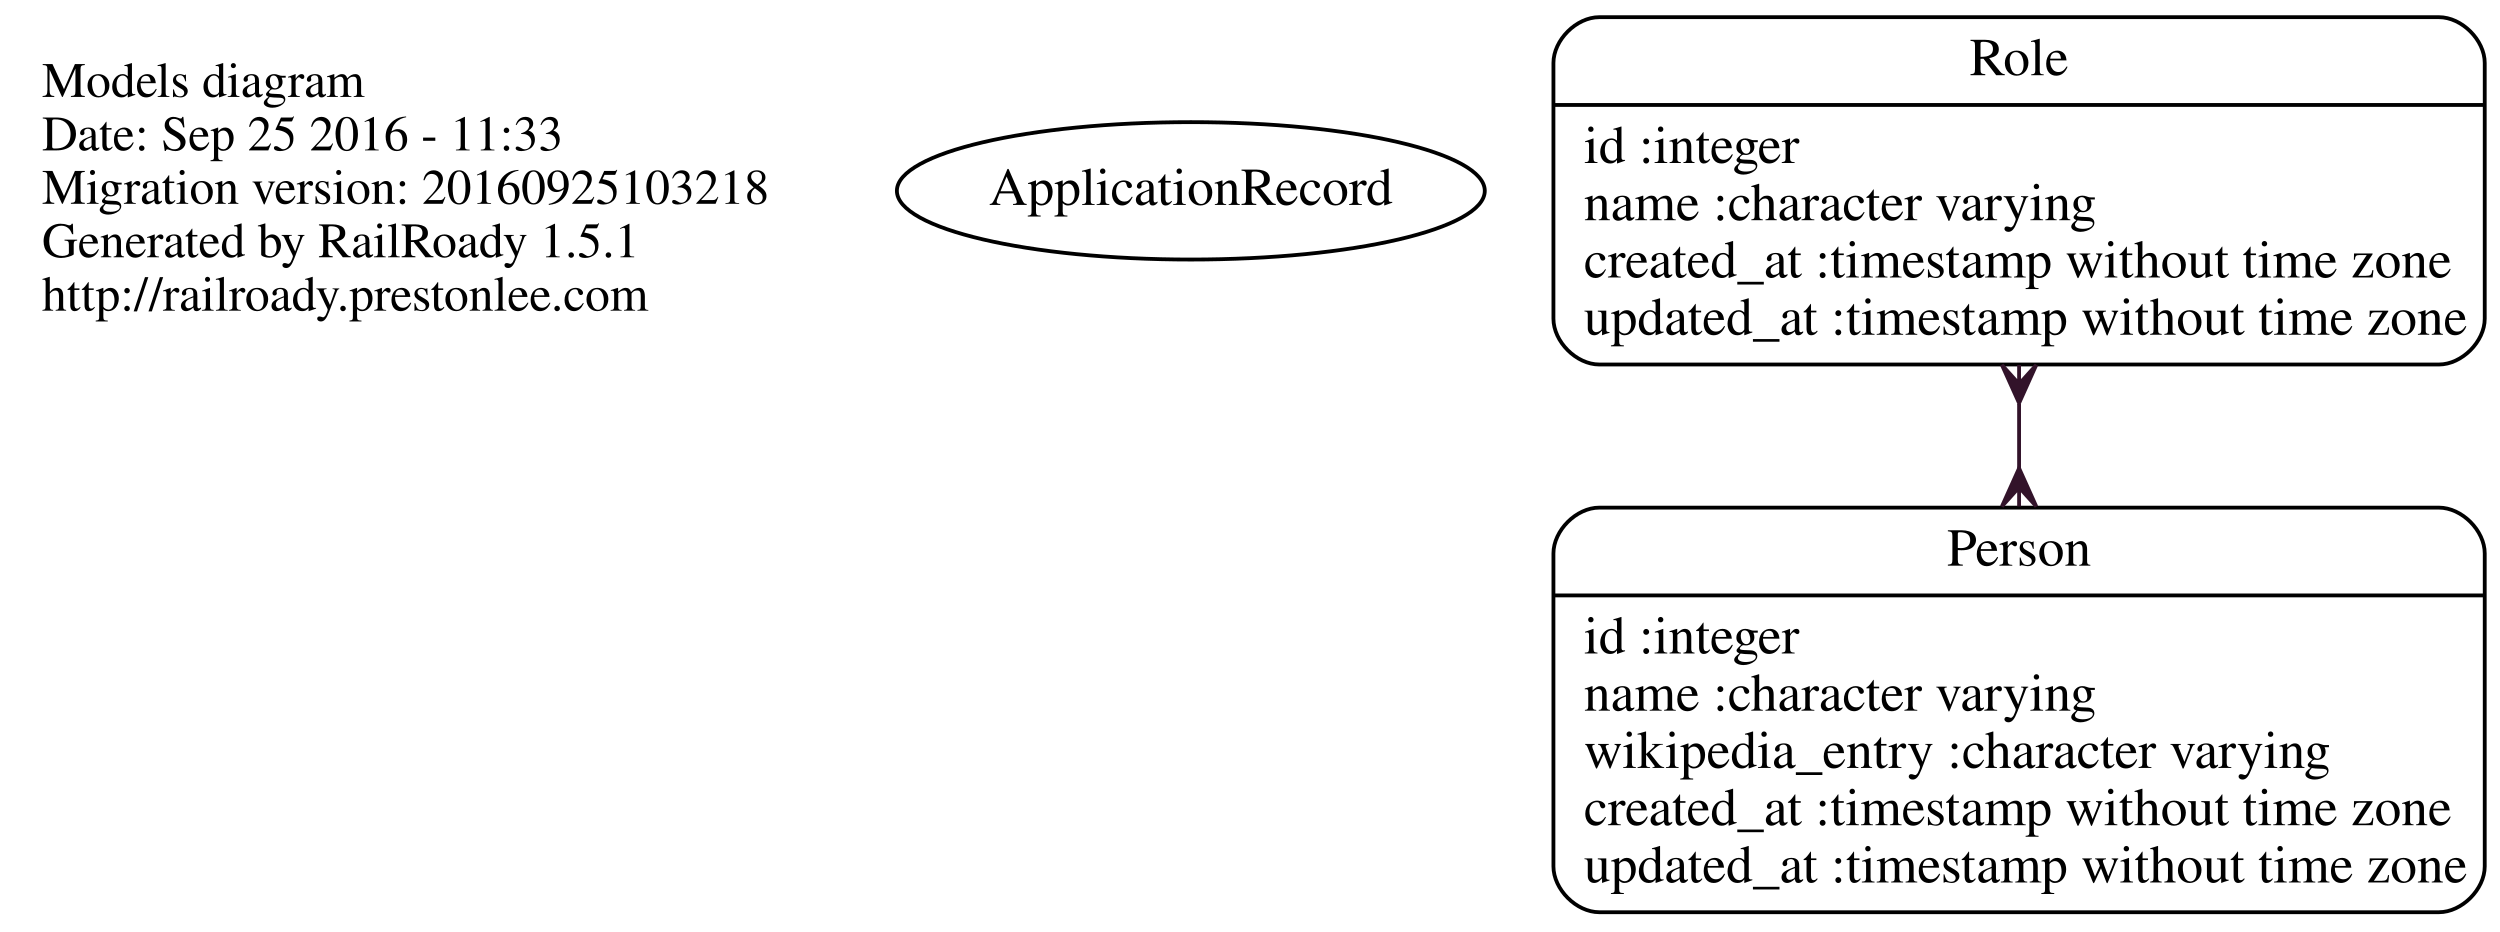
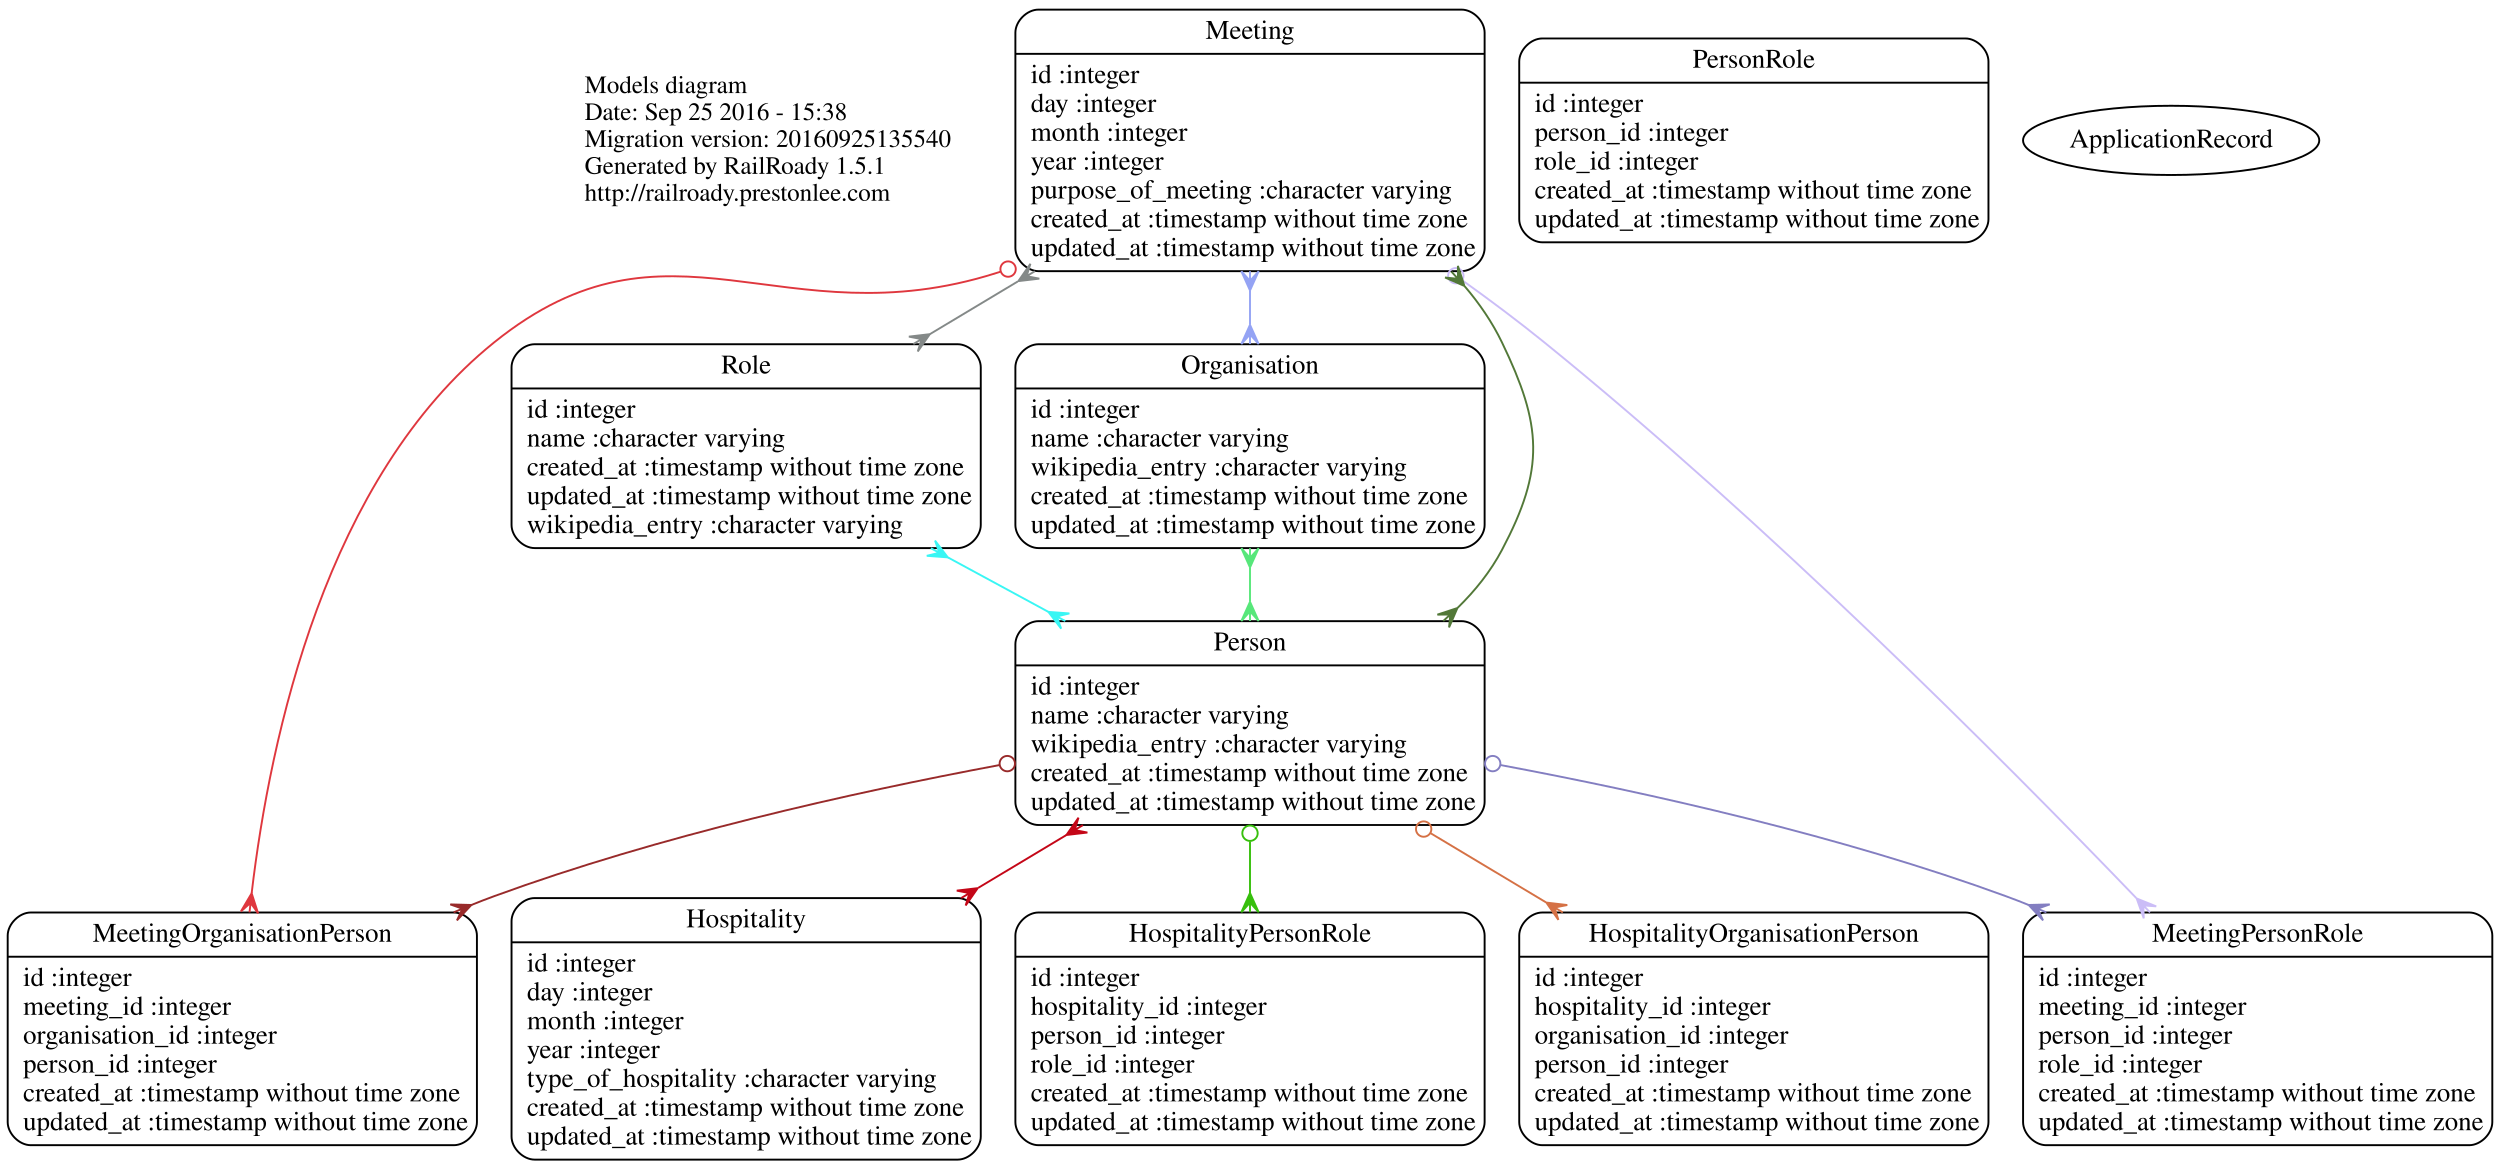
- <svg xmlns="http://www.w3.org/2000/svg" width="655pt" height="244pt" viewBox="0.00 0.00 655.00 244.00">
-   <g id="graph0" class="graph" transform="scale(1 1) rotate(0) translate(4 240)">
-     <polygon fill="none" stroke="none" points="-4,4 -4,-240 651,-240 651,4 -4,4" />
+ <svg xmlns="http://www.w3.org/2000/svg" width="1300pt" height="608pt" viewBox="0.00 0.00 1300.00 608.00">
+   <g id="graph0" class="graph" transform="scale(1 1) rotate(0) translate(4 604)">
+     <polygon fill="none" stroke="none" points="-4,4 -4,-604 1296,-604 1296,4 -4,4" />
    <g id="node1" class="node">
-       <text text-anchor="start" x="7" y="-214.6" font-family="Times,serif" font-size="13.00">Models diagram</text>
-       <text text-anchor="start" x="7" y="-200.6" font-family="Times,serif" font-size="13.00">Date: Sep 25 2016 - 11:33</text>
-       <text text-anchor="start" x="7" y="-186.6" font-family="Times,serif" font-size="13.00">Migration version: 20160925103218</text>
-       <text text-anchor="start" x="7" y="-172.6" font-family="Times,serif" font-size="13.00">Generated by RailRoady 1.5.1</text>
-       <text text-anchor="start" x="7" y="-158.6" font-family="Times,serif" font-size="13.00">http://railroady.prestonlee.com</text>
+       <text text-anchor="start" x="300" y="-555.6" font-family="Times,serif" font-size="13.00">Models diagram</text>
+       <text text-anchor="start" x="300" y="-541.6" font-family="Times,serif" font-size="13.00">Date: Sep 25 2016 - 15:38</text>
+       <text text-anchor="start" x="300" y="-527.6" font-family="Times,serif" font-size="13.00">Migration version: 20160925135540</text>
+       <text text-anchor="start" x="300" y="-513.6" font-family="Times,serif" font-size="13.00">Generated by RailRoady 1.5.1</text>
+       <text text-anchor="start" x="300" y="-499.6" font-family="Times,serif" font-size="13.00">http://railroady.prestonlee.com</text>
    </g>
    <g id="node2" class="node">
-       <ellipse fill="none" stroke="black" cx="308" cy="-190" rx="77.015" ry="18" />
-       <text text-anchor="middle" x="308" y="-186.3" font-family="Times,serif" font-size="14.00">ApplicationRecord</text>
+       <path fill="none" stroke="black" d="M274,-1C274,-1 494,-1 494,-1 500,-1 506,-7 506,-13 506,-13 506,-125 506,-125 506,-131 500,-137 494,-137 494,-137 274,-137 274,-137 268,-137 262,-131 262,-125 262,-125 262,-13 262,-13 262,-7 268,-1 274,-1" />
+       <text text-anchor="middle" x="384" y="-121.8" font-family="Times,serif" font-size="14.00">Hospitality</text>
+       <polyline fill="none" stroke="black" points="262,-114 506,-114 " />
+       <text text-anchor="start" x="270" y="-98.8" font-family="Times,serif" font-size="14.00">id :integer</text>
+       <text text-anchor="start" x="270" y="-83.8" font-family="Times,serif" font-size="14.00">day :integer</text>
+       <text text-anchor="start" x="270" y="-68.8" font-family="Times,serif" font-size="14.00">month :integer</text>
+       <text text-anchor="start" x="270" y="-53.8" font-family="Times,serif" font-size="14.00">year :integer</text>
+       <text text-anchor="start" x="270" y="-38.8" font-family="Times,serif" font-size="14.00">type_of_hospitality :character varying</text>
+       <text text-anchor="start" x="270" y="-23.8" font-family="Times,serif" font-size="14.00">created_at :timestamp without time zone</text>
+       <text text-anchor="start" x="270" y="-8.8" font-family="Times,serif" font-size="14.00">updated_at :timestamp without time zone</text>
    </g>
    <g id="node3" class="node">
-       <path fill="none" stroke="black" d="M415,-144.5C415,-144.5 635,-144.5 635,-144.5 641,-144.5 647,-150.5 647,-156.5 647,-156.5 647,-223.5 647,-223.5 647,-229.5 641,-235.5 635,-235.5 635,-235.5 415,-235.5 415,-235.5 409,-235.5 403,-229.5 403,-223.5 403,-223.5 403,-156.5 403,-156.5 403,-150.5 409,-144.5 415,-144.5" />
-       <text text-anchor="middle" x="525" y="-220.3" font-family="Times,serif" font-size="14.00">Role</text>
-       <polyline fill="none" stroke="black" points="403,-212.5 647,-212.5 " />
-       <text text-anchor="start" x="411" y="-197.3" font-family="Times,serif" font-size="14.00">id :integer</text>
-       <text text-anchor="start" x="411" y="-182.3" font-family="Times,serif" font-size="14.00">name :character varying</text>
-       <text text-anchor="start" x="411" y="-167.3" font-family="Times,serif" font-size="14.00">created_at :timestamp without time zone</text>
-       <text text-anchor="start" x="411" y="-152.3" font-family="Times,serif" font-size="14.00">updated_at :timestamp without time zone</text>
+       <path fill="none" stroke="black" d="M798,-478C798,-478 1018,-478 1018,-478 1024,-478 1030,-484 1030,-490 1030,-490 1030,-572 1030,-572 1030,-578 1024,-584 1018,-584 1018,-584 798,-584 798,-584 792,-584 786,-578 786,-572 786,-572 786,-490 786,-490 786,-484 792,-478 798,-478" />
+       <text text-anchor="middle" x="908" y="-568.8" font-family="Times,serif" font-size="14.00">PersonRole</text>
+       <polyline fill="none" stroke="black" points="786,-561 1030,-561 " />
+       <text text-anchor="start" x="794" y="-545.8" font-family="Times,serif" font-size="14.00">id :integer</text>
+       <text text-anchor="start" x="794" y="-530.8" font-family="Times,serif" font-size="14.00">person_id :integer</text>
+       <text text-anchor="start" x="794" y="-515.8" font-family="Times,serif" font-size="14.00">role_id :integer</text>
+       <text text-anchor="start" x="794" y="-500.8" font-family="Times,serif" font-size="14.00">created_at :timestamp without time zone</text>
+       <text text-anchor="start" x="794" y="-485.8" font-family="Times,serif" font-size="14.00">updated_at :timestamp without time zone</text>
    </g>
    <g id="node4" class="node">
-       <path fill="none" stroke="black" d="M415,-1C415,-1 635,-1 635,-1 641,-1 647,-7 647,-13 647,-13 647,-95 647,-95 647,-101 641,-107 635,-107 635,-107 415,-107 415,-107 409,-107 403,-101 403,-95 403,-95 403,-13 403,-13 403,-7 409,-1 415,-1" />
-       <text text-anchor="middle" x="525" y="-91.8" font-family="Times,serif" font-size="14.00">Person</text>
-       <polyline fill="none" stroke="black" points="403,-84 647,-84 " />
-       <text text-anchor="start" x="411" y="-68.8" font-family="Times,serif" font-size="14.00">id :integer</text>
-       <text text-anchor="start" x="411" y="-53.8" font-family="Times,serif" font-size="14.00">name :character varying</text>
-       <text text-anchor="start" x="411" y="-38.8" font-family="Times,serif" font-size="14.00">wikipedia_entry :character varying</text>
-       <text text-anchor="start" x="411" y="-23.8" font-family="Times,serif" font-size="14.00">created_at :timestamp without time zone</text>
-       <text text-anchor="start" x="411" y="-8.8" font-family="Times,serif" font-size="14.00">updated_at :timestamp without time zone</text>
+       <path fill="none" stroke="black" d="M536,-8.5C536,-8.5 756,-8.5 756,-8.5 762,-8.5 768,-14.5 768,-20.5 768,-20.5 768,-117.5 768,-117.5 768,-123.5 762,-129.5 756,-129.5 756,-129.5 536,-129.5 536,-129.5 530,-129.5 524,-123.5 524,-117.5 524,-117.5 524,-20.5 524,-20.5 524,-14.5 530,-8.5 536,-8.5" />
+       <text text-anchor="middle" x="646" y="-114.3" font-family="Times,serif" font-size="14.00">HospitalityPersonRole</text>
+       <polyline fill="none" stroke="black" points="524,-106.5 768,-106.5 " />
+       <text text-anchor="start" x="532" y="-91.3" font-family="Times,serif" font-size="14.00">id :integer</text>
+       <text text-anchor="start" x="532" y="-76.3" font-family="Times,serif" font-size="14.00">hospitality_id :integer</text>
+       <text text-anchor="start" x="532" y="-61.3" font-family="Times,serif" font-size="14.00">person_id :integer</text>
+       <text text-anchor="start" x="532" y="-46.3" font-family="Times,serif" font-size="14.00">role_id :integer</text>
+       <text text-anchor="start" x="532" y="-31.3" font-family="Times,serif" font-size="14.00">created_at :timestamp without time zone</text>
+       <text text-anchor="start" x="532" y="-16.3" font-family="Times,serif" font-size="14.00">updated_at :timestamp without time zone</text>
+     </g>
+     <g id="node5" class="node">
+       <ellipse fill="none" stroke="black" cx="1125" cy="-531" rx="77.015" ry="18" />
+       <text text-anchor="middle" x="1125" y="-527.3" font-family="Times,serif" font-size="14.00">ApplicationRecord</text>
+     </g>
+     <g id="node6" class="node">
+       <path fill="none" stroke="black" d="M12,-8.5C12,-8.5 232,-8.5 232,-8.5 238,-8.5 244,-14.5 244,-20.5 244,-20.5 244,-117.5 244,-117.5 244,-123.5 238,-129.5 232,-129.5 232,-129.5 12,-129.5 12,-129.5 6,-129.5 0,-123.5 0,-117.5 0,-117.5 0,-20.5 0,-20.5 0,-14.5 6,-8.5 12,-8.5" />
+       <text text-anchor="middle" x="122" y="-114.3" font-family="Times,serif" font-size="14.00">MeetingOrganisationPerson</text>
+       <polyline fill="none" stroke="black" points="0,-106.5 244,-106.5 " />
+       <text text-anchor="start" x="8" y="-91.3" font-family="Times,serif" font-size="14.00">id :integer</text>
+       <text text-anchor="start" x="8" y="-76.3" font-family="Times,serif" font-size="14.00">meeting_id :integer</text>
+       <text text-anchor="start" x="8" y="-61.3" font-family="Times,serif" font-size="14.00">organisation_id :integer</text>
+       <text text-anchor="start" x="8" y="-46.3" font-family="Times,serif" font-size="14.00">person_id :integer</text>
+       <text text-anchor="start" x="8" y="-31.3" font-family="Times,serif" font-size="14.00">created_at :timestamp without time zone</text>
+       <text text-anchor="start" x="8" y="-16.3" font-family="Times,serif" font-size="14.00">updated_at :timestamp without time zone</text>
+     </g>
+     <g id="node7" class="node">
+       <path fill="none" stroke="black" d="M274,-319C274,-319 494,-319 494,-319 500,-319 506,-325 506,-331 506,-331 506,-413 506,-413 506,-419 500,-425 494,-425 494,-425 274,-425 274,-425 268,-425 262,-419 262,-413 262,-413 262,-331 262,-331 262,-325 268,-319 274,-319" />
+       <text text-anchor="middle" x="384" y="-409.8" font-family="Times,serif" font-size="14.00">Role</text>
+       <polyline fill="none" stroke="black" points="262,-402 506,-402 " />
+       <text text-anchor="start" x="270" y="-386.8" font-family="Times,serif" font-size="14.00">id :integer</text>
+       <text text-anchor="start" x="270" y="-371.8" font-family="Times,serif" font-size="14.00">name :character varying</text>
+       <text text-anchor="start" x="270" y="-356.8" font-family="Times,serif" font-size="14.00">created_at :timestamp without time zone</text>
+       <text text-anchor="start" x="270" y="-341.8" font-family="Times,serif" font-size="14.00">updated_at :timestamp without time zone</text>
+       <text text-anchor="start" x="270" y="-326.8" font-family="Times,serif" font-size="14.00">wikipedia_entry :character varying</text>
+     </g>
+     <g id="node12" class="node">
+       <path fill="none" stroke="black" d="M536,-175C536,-175 756,-175 756,-175 762,-175 768,-181 768,-187 768,-187 768,-269 768,-269 768,-275 762,-281 756,-281 756,-281 536,-281 536,-281 530,-281 524,-275 524,-269 524,-269 524,-187 524,-187 524,-181 530,-175 536,-175" />
+       <text text-anchor="middle" x="646" y="-265.8" font-family="Times,serif" font-size="14.00">Person</text>
+       <polyline fill="none" stroke="black" points="524,-258 768,-258 " />
+       <text text-anchor="start" x="532" y="-242.8" font-family="Times,serif" font-size="14.00">id :integer</text>
+       <text text-anchor="start" x="532" y="-227.8" font-family="Times,serif" font-size="14.00">name :character varying</text>
+       <text text-anchor="start" x="532" y="-212.8" font-family="Times,serif" font-size="14.00">wikipedia_entry :character varying</text>
+       <text text-anchor="start" x="532" y="-197.8" font-family="Times,serif" font-size="14.00">created_at :timestamp without time zone</text>
+       <text text-anchor="start" x="532" y="-182.8" font-family="Times,serif" font-size="14.00">updated_at :timestamp without time zone</text>
    </g>
    <g id="edge1" class="edge">
-       <path fill="none" stroke="#32132a" d="M525,-134.146C525,-128.605 525,-122.949 525,-117.337" />
-       <polygon fill="#32132a" stroke="#32132a" points="525,-134.38 520.5,-144.38 525,-139.38 525,-144.38 525,-144.38 525,-144.38 525,-139.38 529.5,-144.38 525,-134.38 525,-134.38" />
-       <polygon fill="#32132a" stroke="#32132a" points="525,-117.318 529.5,-107.318 525,-112.318 525,-107.318 525,-107.318 525,-107.318 525,-112.318 520.5,-107.318 525,-117.318 525,-117.318" />
+       <path fill="none" stroke="#39f6f4" d="M488.951,-314.118C506.105,-304.821 523.879,-295.188 541.033,-285.891" />
+       <polygon fill="#39f6f4" stroke="#39f6f4" points="488.863,-314.166 477.927,-314.974 484.467,-316.548 480.071,-318.931 480.071,-318.931 480.071,-318.931 484.467,-316.548 482.216,-322.887 488.863,-314.166 488.863,-314.166" />
+       <polygon fill="#39f6f4" stroke="#39f6f4" points="541.148,-285.828 552.084,-285.019 545.544,-283.445 549.94,-281.063 549.94,-281.063 549.94,-281.063 545.544,-283.445 547.796,-277.107 541.148,-285.828 541.148,-285.828" />
+     </g>
+     <g id="node8" class="node">
+       <path fill="none" stroke="black" d="M1060,-8.5C1060,-8.5 1280,-8.5 1280,-8.5 1286,-8.5 1292,-14.5 1292,-20.5 1292,-20.5 1292,-117.5 1292,-117.5 1292,-123.5 1286,-129.5 1280,-129.5 1280,-129.5 1060,-129.5 1060,-129.5 1054,-129.5 1048,-123.5 1048,-117.5 1048,-117.5 1048,-20.5 1048,-20.5 1048,-14.5 1054,-8.5 1060,-8.5" />
+       <text text-anchor="middle" x="1170" y="-114.3" font-family="Times,serif" font-size="14.00">MeetingPersonRole</text>
+       <polyline fill="none" stroke="black" points="1048,-106.5 1292,-106.5 " />
+       <text text-anchor="start" x="1056" y="-91.3" font-family="Times,serif" font-size="14.00">id :integer</text>
+       <text text-anchor="start" x="1056" y="-76.3" font-family="Times,serif" font-size="14.00">meeting_id :integer</text>
+       <text text-anchor="start" x="1056" y="-61.3" font-family="Times,serif" font-size="14.00">person_id :integer</text>
+       <text text-anchor="start" x="1056" y="-46.3" font-family="Times,serif" font-size="14.00">role_id :integer</text>
+       <text text-anchor="start" x="1056" y="-31.3" font-family="Times,serif" font-size="14.00">created_at :timestamp without time zone</text>
+       <text text-anchor="start" x="1056" y="-16.3" font-family="Times,serif" font-size="14.00">updated_at :timestamp without time zone</text>
+     </g>
+     <g id="node9" class="node">
+       <path fill="none" stroke="black" d="M536,-319C536,-319 756,-319 756,-319 762,-319 768,-325 768,-331 768,-331 768,-413 768,-413 768,-419 762,-425 756,-425 756,-425 536,-425 536,-425 530,-425 524,-419 524,-413 524,-413 524,-331 524,-331 524,-325 530,-319 536,-319" />
+       <text text-anchor="middle" x="646" y="-409.8" font-family="Times,serif" font-size="14.00">Organisation</text>
+       <polyline fill="none" stroke="black" points="524,-402 768,-402 " />
+       <text text-anchor="start" x="532" y="-386.8" font-family="Times,serif" font-size="14.00">id :integer</text>
+       <text text-anchor="start" x="532" y="-371.8" font-family="Times,serif" font-size="14.00">name :character varying</text>
+       <text text-anchor="start" x="532" y="-356.8" font-family="Times,serif" font-size="14.00">wikipedia_entry :character varying</text>
+       <text text-anchor="start" x="532" y="-341.8" font-family="Times,serif" font-size="14.00">created_at :timestamp without time zone</text>
+       <text text-anchor="start" x="532" y="-326.8" font-family="Times,serif" font-size="14.00">updated_at :timestamp without time zone</text>
+     </g>
+     <g id="edge2" class="edge">
+       <path fill="none" stroke="#57e77a" d="M646,-308.65C646,-302.894 646,-297.062 646,-291.306" />
+       <polygon fill="#57e77a" stroke="#57e77a" points="646,-308.931 641.5,-318.931 646,-313.931 646,-318.931 646,-318.931 646,-318.931 646,-313.931 650.5,-318.931 646,-308.931 646,-308.931" />
+       <polygon fill="#57e77a" stroke="#57e77a" points="646,-291.063 650.5,-281.063 646,-286.063 646,-281.063 646,-281.063 646,-281.063 646,-286.063 641.5,-281.063 646,-291.063 646,-291.063" />
+     </g>
+     <g id="node10" class="node">
+       <path fill="none" stroke="black" d="M536,-463C536,-463 756,-463 756,-463 762,-463 768,-469 768,-475 768,-475 768,-587 768,-587 768,-593 762,-599 756,-599 756,-599 536,-599 536,-599 530,-599 524,-593 524,-587 524,-587 524,-475 524,-475 524,-469 530,-463 536,-463" />
+       <text text-anchor="middle" x="646" y="-583.8" font-family="Times,serif" font-size="14.00">Meeting</text>
+       <polyline fill="none" stroke="black" points="524,-576 768,-576 " />
+       <text text-anchor="start" x="532" y="-560.8" font-family="Times,serif" font-size="14.00">id :integer</text>
+       <text text-anchor="start" x="532" y="-545.8" font-family="Times,serif" font-size="14.00">day :integer</text>
+       <text text-anchor="start" x="532" y="-530.8" font-family="Times,serif" font-size="14.00">month :integer</text>
+       <text text-anchor="start" x="532" y="-515.8" font-family="Times,serif" font-size="14.00">year :integer</text>
+       <text text-anchor="start" x="532" y="-500.8" font-family="Times,serif" font-size="14.00">purpose_of_meeting :character varying</text>
+       <text text-anchor="start" x="532" y="-485.8" font-family="Times,serif" font-size="14.00">created_at :timestamp without time zone</text>
+       <text text-anchor="start" x="532" y="-470.8" font-family="Times,serif" font-size="14.00">updated_at :timestamp without time zone</text>
+     </g>
+     <g id="edge6" class="edge">
+       <path fill="none" stroke="#df373e" d="M516.18,-462.7C515.452,-462.463 514.726,-462.23 514,-462 402.355,-426.682 344.227,-499.415 253,-426 165.7,-355.745 136.577,-221.61 126.863,-139.549" />
+       <ellipse fill="none" stroke="#df373e" cx="520.21" cy="-464.078" rx="4" ry="4" />
+       <polygon fill="#df373e" stroke="#df373e" points="126.857,-139.499 130.218,-129.061 126.301,-134.53 125.745,-129.561 125.745,-129.561 125.745,-129.561 126.301,-134.53 121.273,-130.061 126.857,-139.499 126.857,-139.499" />
+     </g>
+     <g id="edge5" class="edge">
+       <path fill="none" stroke="#848988" d="M525.176,-457.598C509.884,-448.434 494.405,-439.159 479.581,-430.276" />
+       <polygon fill="#848988" stroke="#848988" points="525.551,-457.822 531.815,-466.822 529.84,-460.392 534.128,-462.962 534.128,-462.962 534.128,-462.962 529.84,-460.392 536.442,-459.102 525.551,-457.822 525.551,-457.822" />
+       <polygon fill="#848988" stroke="#848988" points="479.513,-430.235 473.248,-421.235 475.224,-427.665 470.935,-425.095 470.935,-425.095 470.935,-425.095 475.224,-427.665 468.622,-428.955 479.513,-430.235 479.513,-430.235" />
+     </g>
+     <g id="edge3" class="edge">
+       <path fill="none" stroke="#cbbdf7" d="M756.468,-458.186C771.052,-447.762 785.582,-436.87 799,-426 913.838,-332.967 1035.31,-211.367 1106.81,-137.063" />
+       <ellipse fill="none" stroke="#cbbdf7" cx="753.029" cy="-460.626" rx="4" ry="4" />
+       <polygon fill="#cbbdf7" stroke="#cbbdf7" points="1107.07,-136.791 1117.24,-132.694 1110.53,-133.184 1113.99,-129.578 1113.99,-129.578 1113.99,-129.578 1110.53,-133.184 1110.75,-126.461 1107.07,-136.791 1107.07,-136.791" />
+     </g>
+     <g id="edge7" class="edge">
+       <path fill="none" stroke="#94a3f4" d="M646,-452.807C646,-446.937 646,-441.057 646,-435.299" />
+       <polygon fill="#94a3f4" stroke="#94a3f4" points="646,-452.962 641.5,-462.962 646,-457.962 646,-462.962 646,-462.962 646,-462.962 646,-457.962 650.5,-462.963 646,-452.962 646,-452.962" />
+       <polygon fill="#94a3f4" stroke="#94a3f4" points="646,-435.095 650.5,-425.095 646,-430.095 646,-425.095 646,-425.095 646,-425.095 646,-430.095 641.5,-425.095 646,-435.095 646,-435.095" />
+     </g>
+     <g id="edge4" class="edge">
+       <path fill="none" stroke="#527838" d="M757.713,-455.05C765.334,-446.108 771.97,-436.416 777,-426 797.874,-382.776 799.464,-360.419 777,-318 771.111,-306.88 763.141,-296.891 754.022,-287.985" />
+       <polygon fill="#527838" stroke="#527838" points="757.488,-455.299 747.441,-459.695 754.133,-459.006 750.778,-462.714 750.778,-462.714 750.778,-462.714 754.133,-459.006 754.115,-465.733 757.488,-455.299 757.488,-455.299" />
+       <polygon fill="#527838" stroke="#527838" points="753.853,-287.829 749.521,-277.755 750.167,-284.451 746.48,-281.073 746.48,-281.073 746.48,-281.073 750.167,-284.451 743.44,-284.391 753.853,-287.829 753.853,-287.829" />
+     </g>
+     <g id="node11" class="node">
+       <path fill="none" stroke="black" d="M798,-8.5C798,-8.5 1018,-8.5 1018,-8.5 1024,-8.5 1030,-14.5 1030,-20.5 1030,-20.5 1030,-117.5 1030,-117.5 1030,-123.5 1024,-129.5 1018,-129.5 1018,-129.5 798,-129.5 798,-129.5 792,-129.5 786,-123.5 786,-117.5 786,-117.5 786,-20.5 786,-20.5 786,-14.5 792,-8.5 798,-8.5" />
+       <text text-anchor="middle" x="908" y="-114.3" font-family="Times,serif" font-size="14.00">HospitalityOrganisationPerson</text>
+       <polyline fill="none" stroke="black" points="786,-106.5 1030,-106.5 " />
+       <text text-anchor="start" x="794" y="-91.3" font-family="Times,serif" font-size="14.00">id :integer</text>
+       <text text-anchor="start" x="794" y="-76.3" font-family="Times,serif" font-size="14.00">hospitality_id :integer</text>
+       <text text-anchor="start" x="794" y="-61.3" font-family="Times,serif" font-size="14.00">organisation_id :integer</text>
+       <text text-anchor="start" x="794" y="-46.3" font-family="Times,serif" font-size="14.00">person_id :integer</text>
+       <text text-anchor="start" x="794" y="-31.3" font-family="Times,serif" font-size="14.00">created_at :timestamp without time zone</text>
+       <text text-anchor="start" x="794" y="-16.3" font-family="Times,serif" font-size="14.00">updated_at :timestamp without time zone</text>
+     </g>
+     <g id="edge12" class="edge">
+       <path fill="none" stroke="#c40617" d="M550.487,-169.765C535.644,-160.871 520.144,-151.583 504.83,-142.406" />
+       <polygon fill="#c40617" stroke="#c40617" points="550.544,-169.799 556.809,-178.799 554.833,-172.369 559.122,-174.939 559.122,-174.939 559.122,-174.939 554.833,-172.369 561.435,-171.079 550.544,-169.799 550.544,-169.799" />
+       <polygon fill="#c40617" stroke="#c40617" points="504.42,-142.16 498.155,-133.16 500.131,-139.59 495.842,-137.02 495.842,-137.02 495.842,-137.02 500.131,-139.59 493.529,-140.88 504.42,-142.16 504.42,-142.16" />
+     </g>
+     <g id="edge10" class="edge">
+       <path fill="none" stroke="#37bf0d" d="M646,-166.467C646,-157.687 646,-148.591 646,-139.649" />
+       <ellipse fill="none" stroke="#37bf0d" cx="646" cy="-170.721" rx="4" ry="4" />
+       <polygon fill="#37bf0d" stroke="#37bf0d" points="646,-139.645 650.5,-129.645 646,-134.645 646,-129.645 646,-129.645 646,-129.645 646,-134.645 641.5,-129.645 646,-139.645 646,-139.645" />
+     </g>
+     <g id="edge9" class="edge">
+       <path fill="none" stroke="#982a2a" d="M515.802,-206.183C438.097,-191.639 338.27,-169.199 253,-138 249.074,-136.564 245.117,-135.034 241.149,-133.43" />
+       <ellipse fill="none" stroke="#982a2a" cx="519.795" cy="-206.924" rx="4" ry="4" />
+       <polygon fill="#982a2a" stroke="#982a2a" points="241.104,-133.411 233.611,-125.405 236.49,-131.484 231.876,-129.557 231.876,-129.557 231.876,-129.557 236.49,-131.484 230.142,-133.709 241.104,-133.411 241.104,-133.411" />
+     </g>
+     <g id="edge8" class="edge">
+       <path fill="none" stroke="#837ec1" d="M776.198,-206.183C853.903,-191.639 953.73,-169.199 1039,-138 1042.93,-136.564 1046.88,-135.034 1050.85,-133.43" />
+       <ellipse fill="none" stroke="#837ec1" cx="772.205" cy="-206.924" rx="4" ry="4" />
+       <polygon fill="#837ec1" stroke="#837ec1" points="1050.9,-133.411 1061.86,-133.709 1055.51,-131.484 1060.12,-129.557 1060.12,-129.557 1060.12,-129.557 1055.51,-131.484 1058.39,-125.405 1050.9,-133.411 1050.9,-133.411" />
+     </g>
+     <g id="edge11" class="edge">
+       <path fill="none" stroke="#d57145" d="M739.764,-170.813C759.243,-159.141 779.92,-146.75 799.867,-134.797" />
+       <ellipse fill="none" stroke="#d57145" cx="736.309" cy="-172.883" rx="4" ry="4" />
+       <polygon fill="#d57145" stroke="#d57145" points="800.09,-134.663 810.981,-133.383 804.379,-132.093 808.668,-129.523 808.668,-129.523 808.668,-129.523 804.379,-132.093 806.355,-125.663 800.09,-134.663 800.09,-134.663" />
    </g>
  </g>
</svg>
